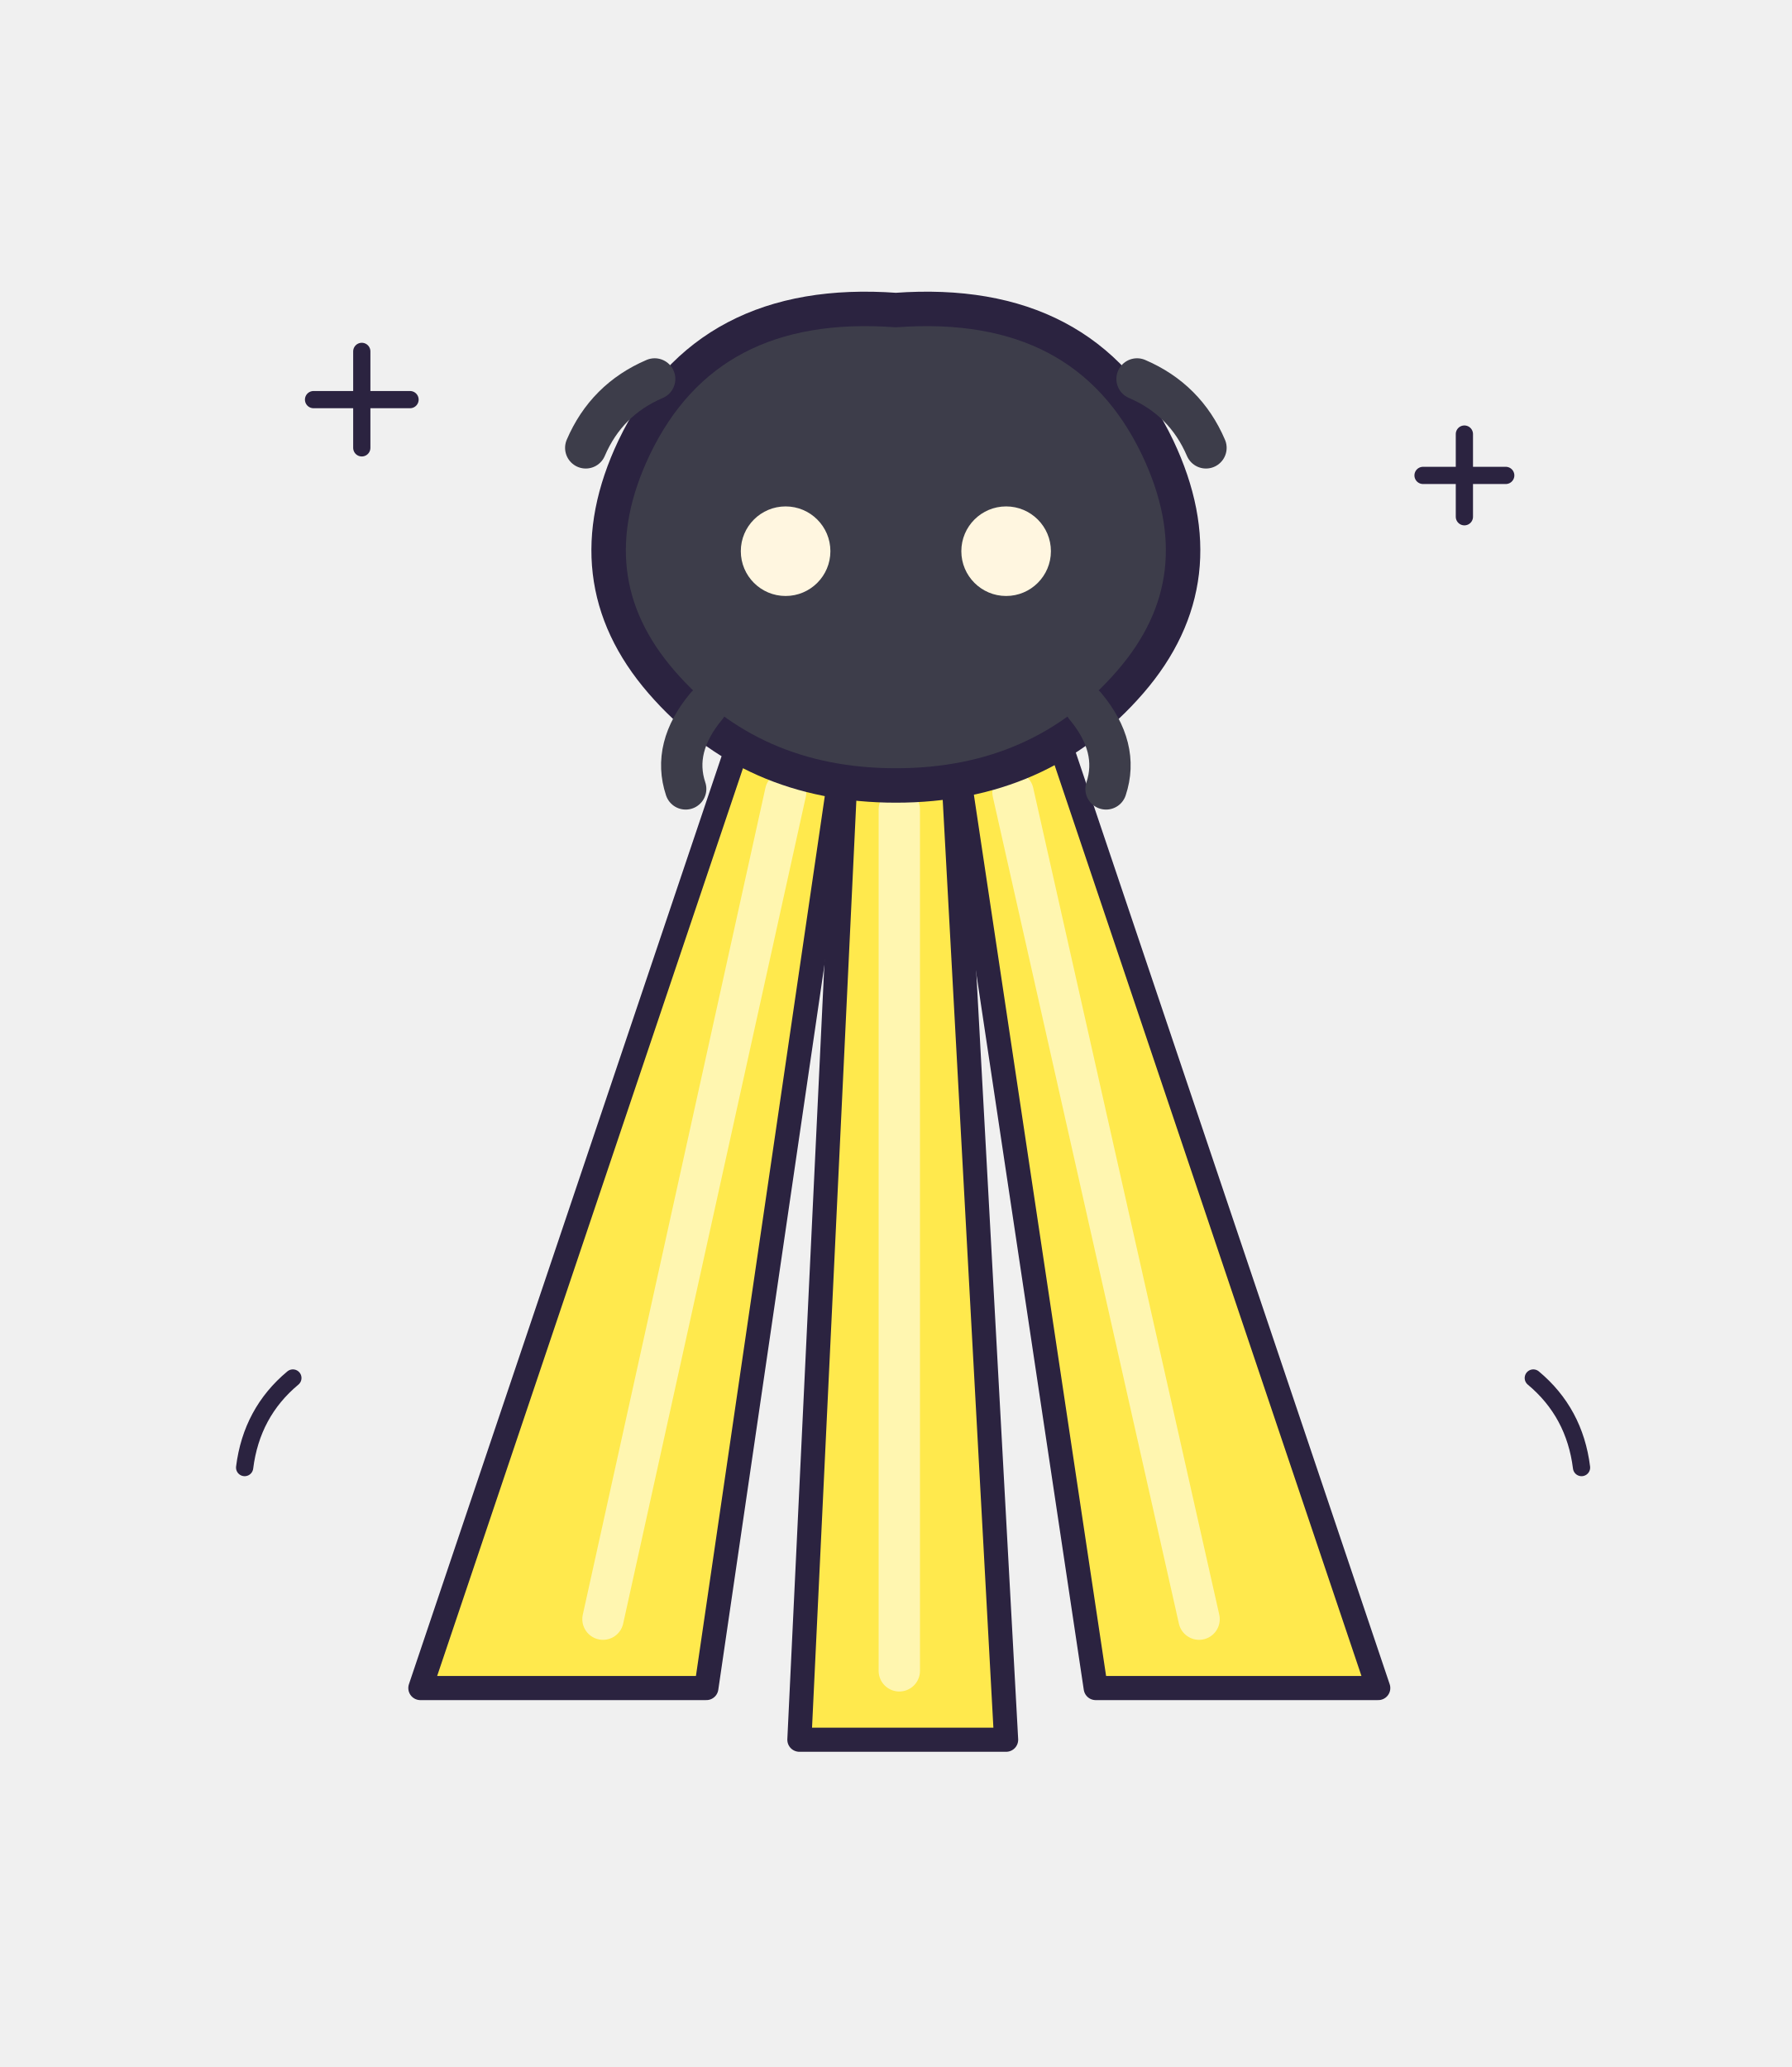
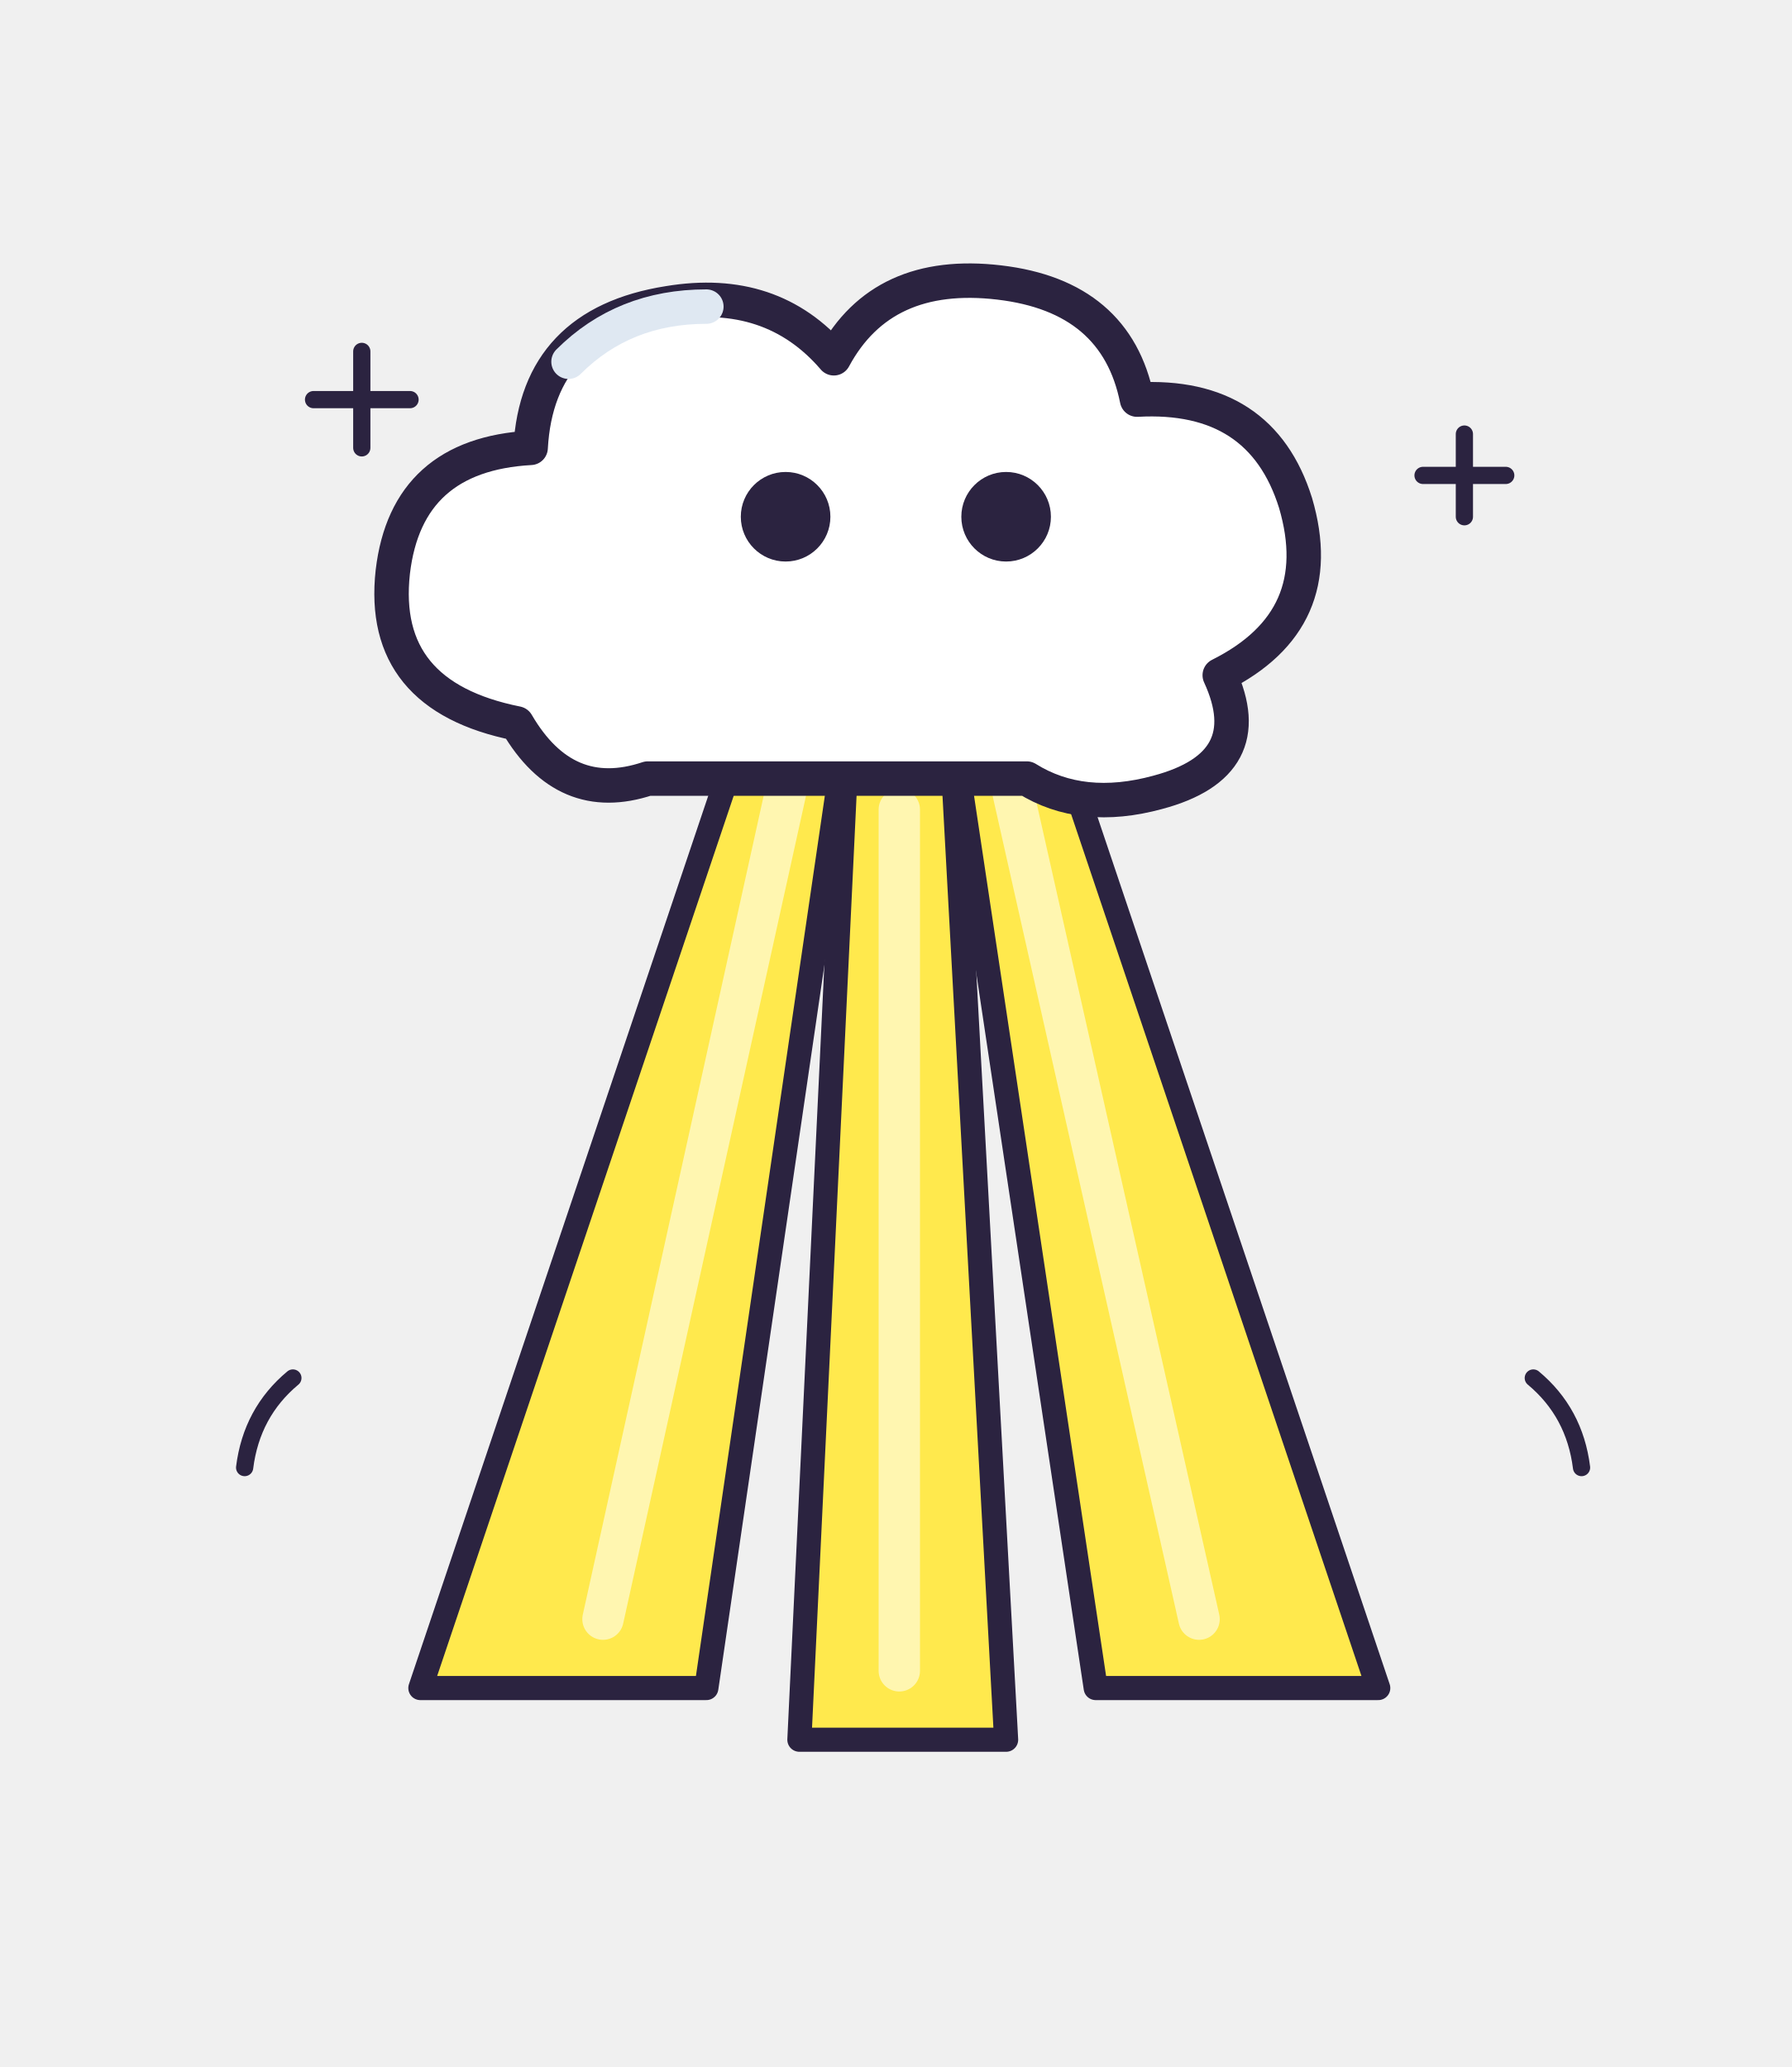
<svg xmlns="http://www.w3.org/2000/svg" viewBox="0 0 520 600" width="520" height="600">
  <defs>
    <style>
      .outline { stroke:#2b2340; stroke-linejoin:round; stroke-linecap:round; }
      .thick { stroke-width:10; }
      .mid { stroke-width:7; }
      .thin { stroke-width:5; }
    </style>
  </defs>
  <path d="M 218 205 L 122 490 L 205 490 L 246 210 Z" fill="#ffe94d" class="outline mid" />
  <path d="M 246 212 L 232 505 L 292 505 L 276 212 Z" fill="#ffe94d" class="outline mid" />
  <path d="M 276 210 L 318 490 L 400 490 L 304 205 Z" fill="#ffe94d" class="outline mid" />
  <path d="M 228 230 L 175 470 M 261 235 L 261 485 M 294 230 L 348 470" fill="none" stroke="#fff6b0" stroke-width="12" stroke-linecap="round" />
-   <path d="M 260 90 q 55 -4 76 40 q 18 38 -8 68 q -26 30 -68 30 q -42 0 -68 -30 q -26 -30 -8 -68 q 21 -44 76 -40 Z" fill="#3d3d4a" class="outline thick" />
-   <path d="M 190 110 q -14 6 -20 20 M 330 110 q 14 6 20 20 M 205 205 q -10 12 -6 24 M 315 205 q 10 12 6 24" fill="none" stroke="#3d3d4a" stroke-width="12" stroke-linecap="round" />
-   <circle cx="228" cy="160" r="13" fill="#fff6e0" />
-   <circle cx="292" cy="160" r="13" fill="#fff6e0" />
+   <path d="M 150 210 q -40 -8 -36 -44 q 4 -34 40 -36 q 2 -36 40 -42 q 30 -5 48 16 q 14 -26 48 -22 q 34 4 40 34 q 36 -2 46 30 q 10 34 -22 50 q 12 26 -18 34 q -22 6 -38 -4 l -110 0 q -24 8 -38 -16 Z" fill="#ffffff" class="outline thick" />
+   <path d="M 165 105 q 16 -16 40 -16" fill="none" stroke="#dfe8f2" stroke-width="10" stroke-linecap="round" />
+   <circle cx="228" cy="150" r="13" fill="#2b2340" />
+   <circle cx="292" cy="150" r="13" fill="#2b2340" />
  <g fill="none" class="outline thin">
    <path d="M 105 130 l 0 -28 M 105 116 l -14 0 l 28 0" />
    <path d="M 425 150 l 0 -24 M 425 138 l -12 0 l 24 0" />
    <path d="M 85 400 q -12 10 -14 26" />
    <path d="M 445 400 q 12 10 14 26" />
  </g>
</svg>
